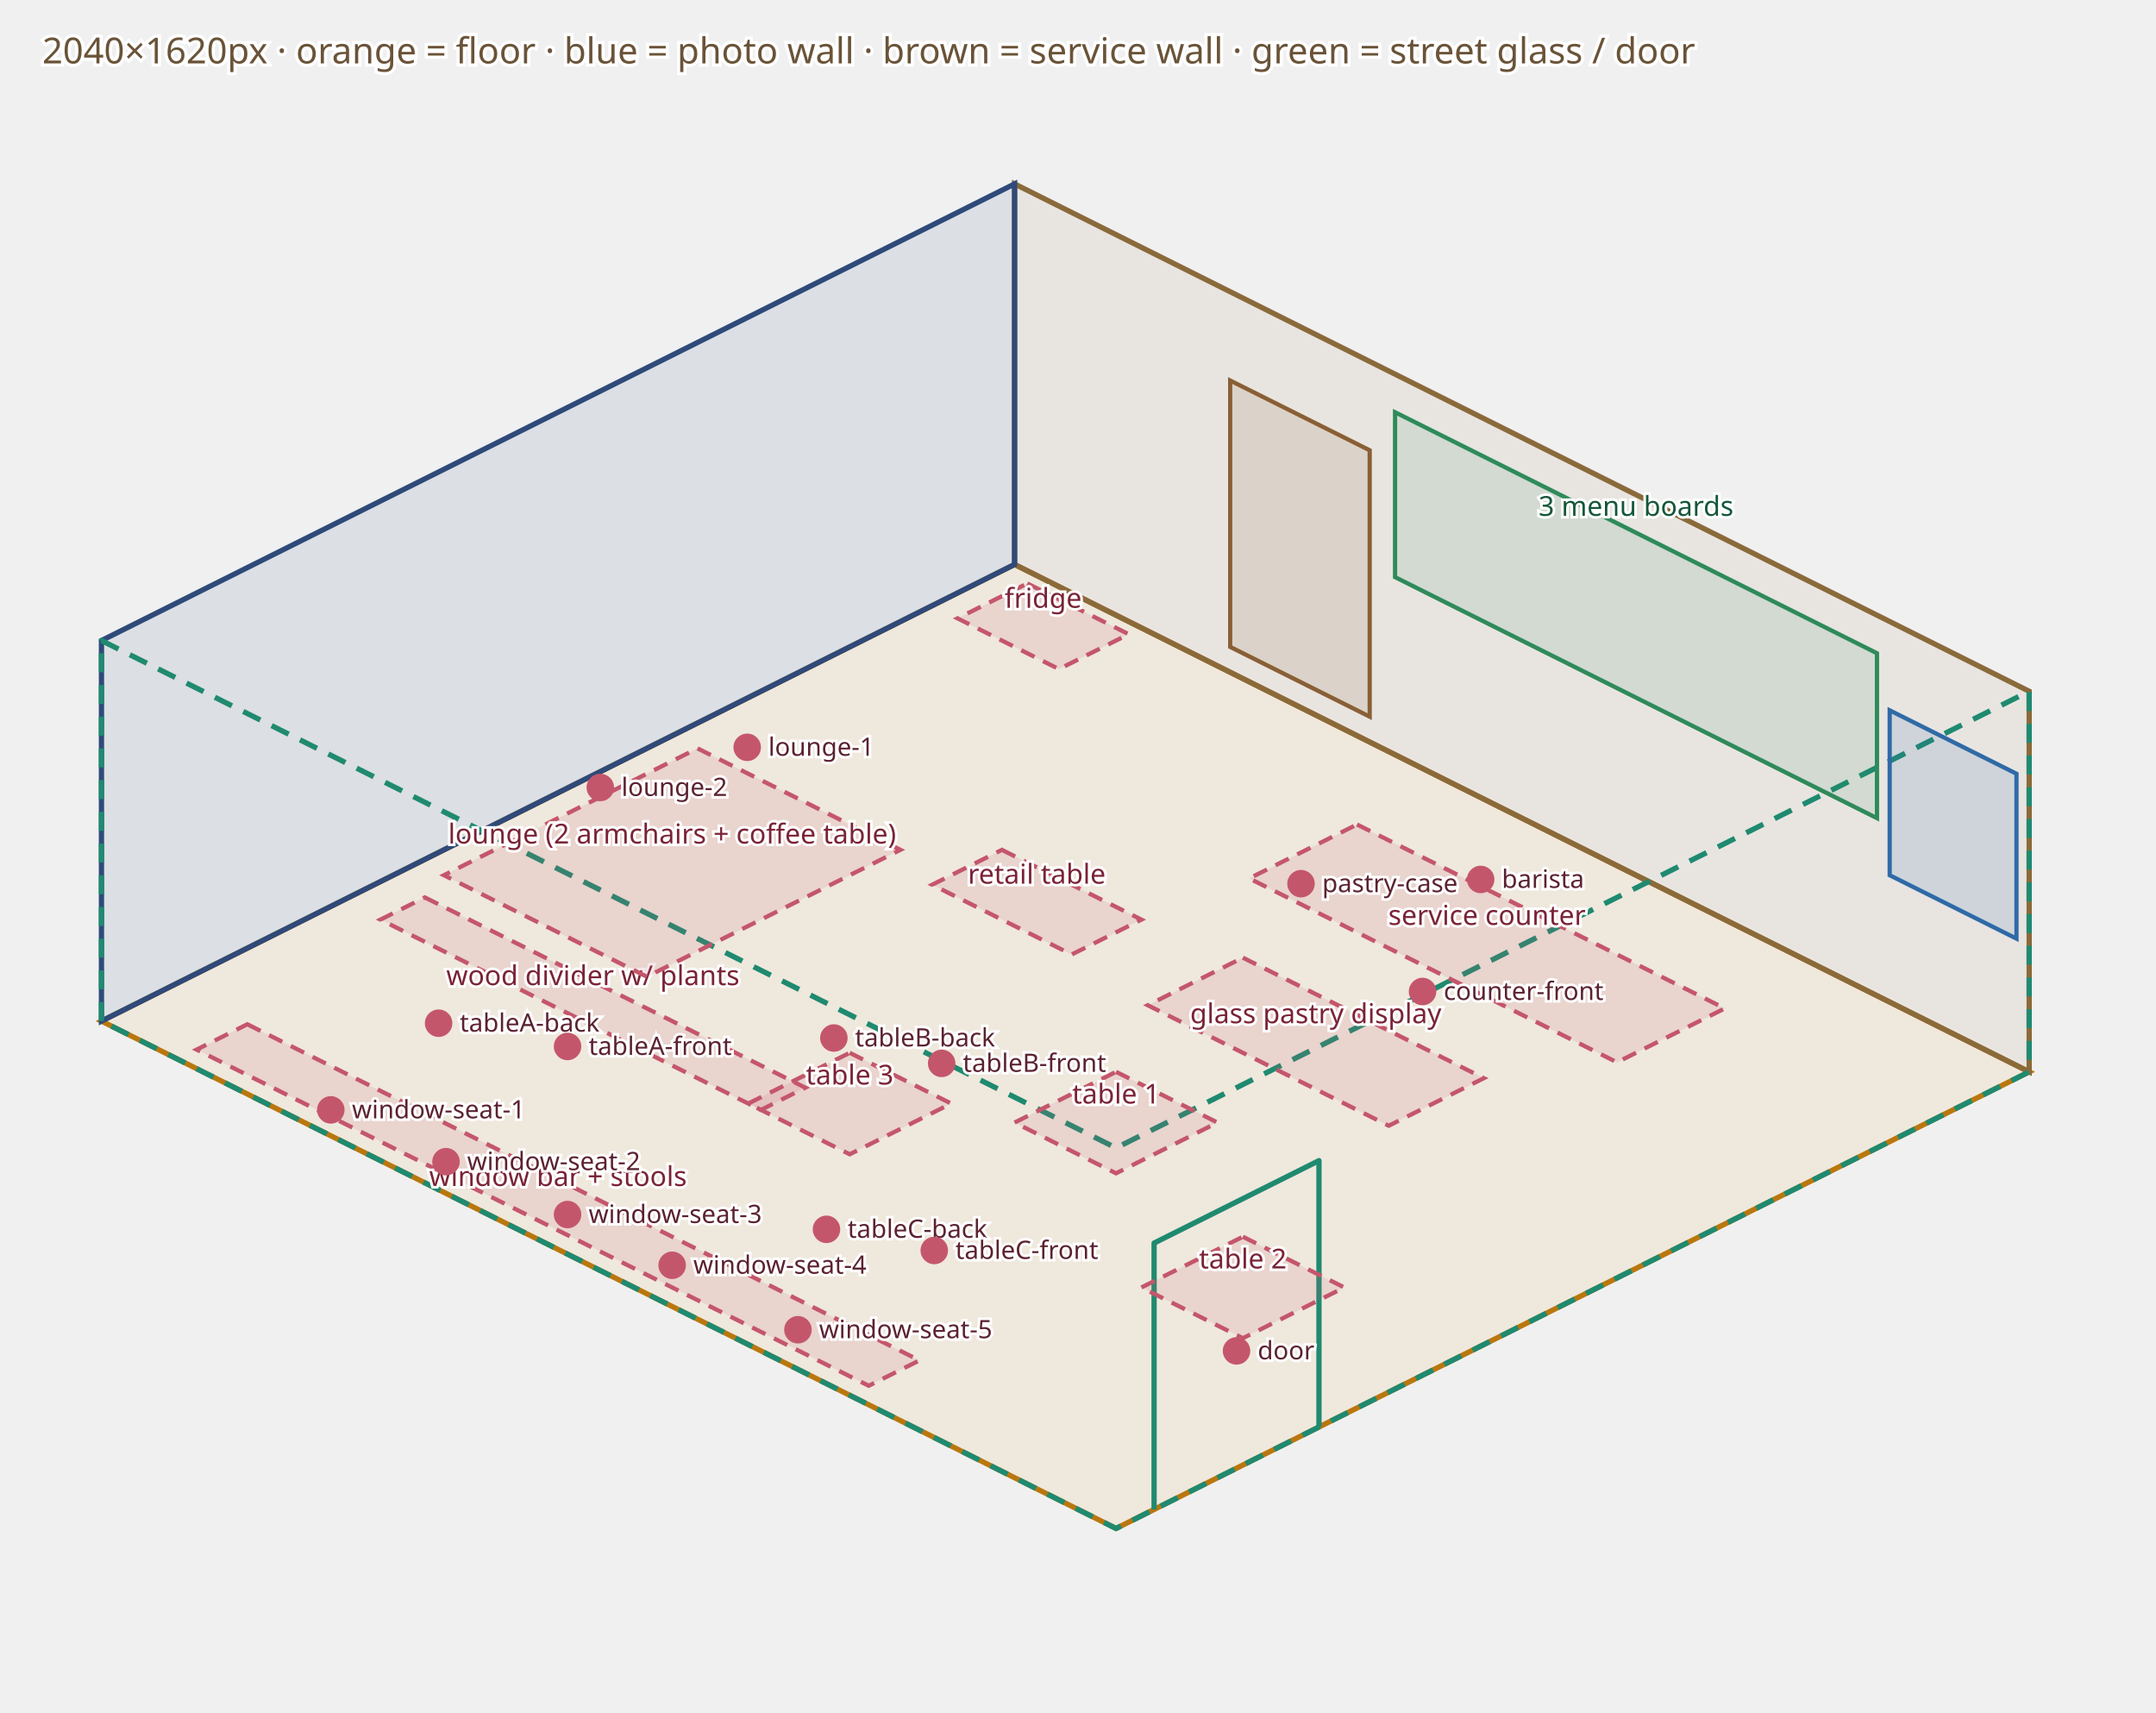
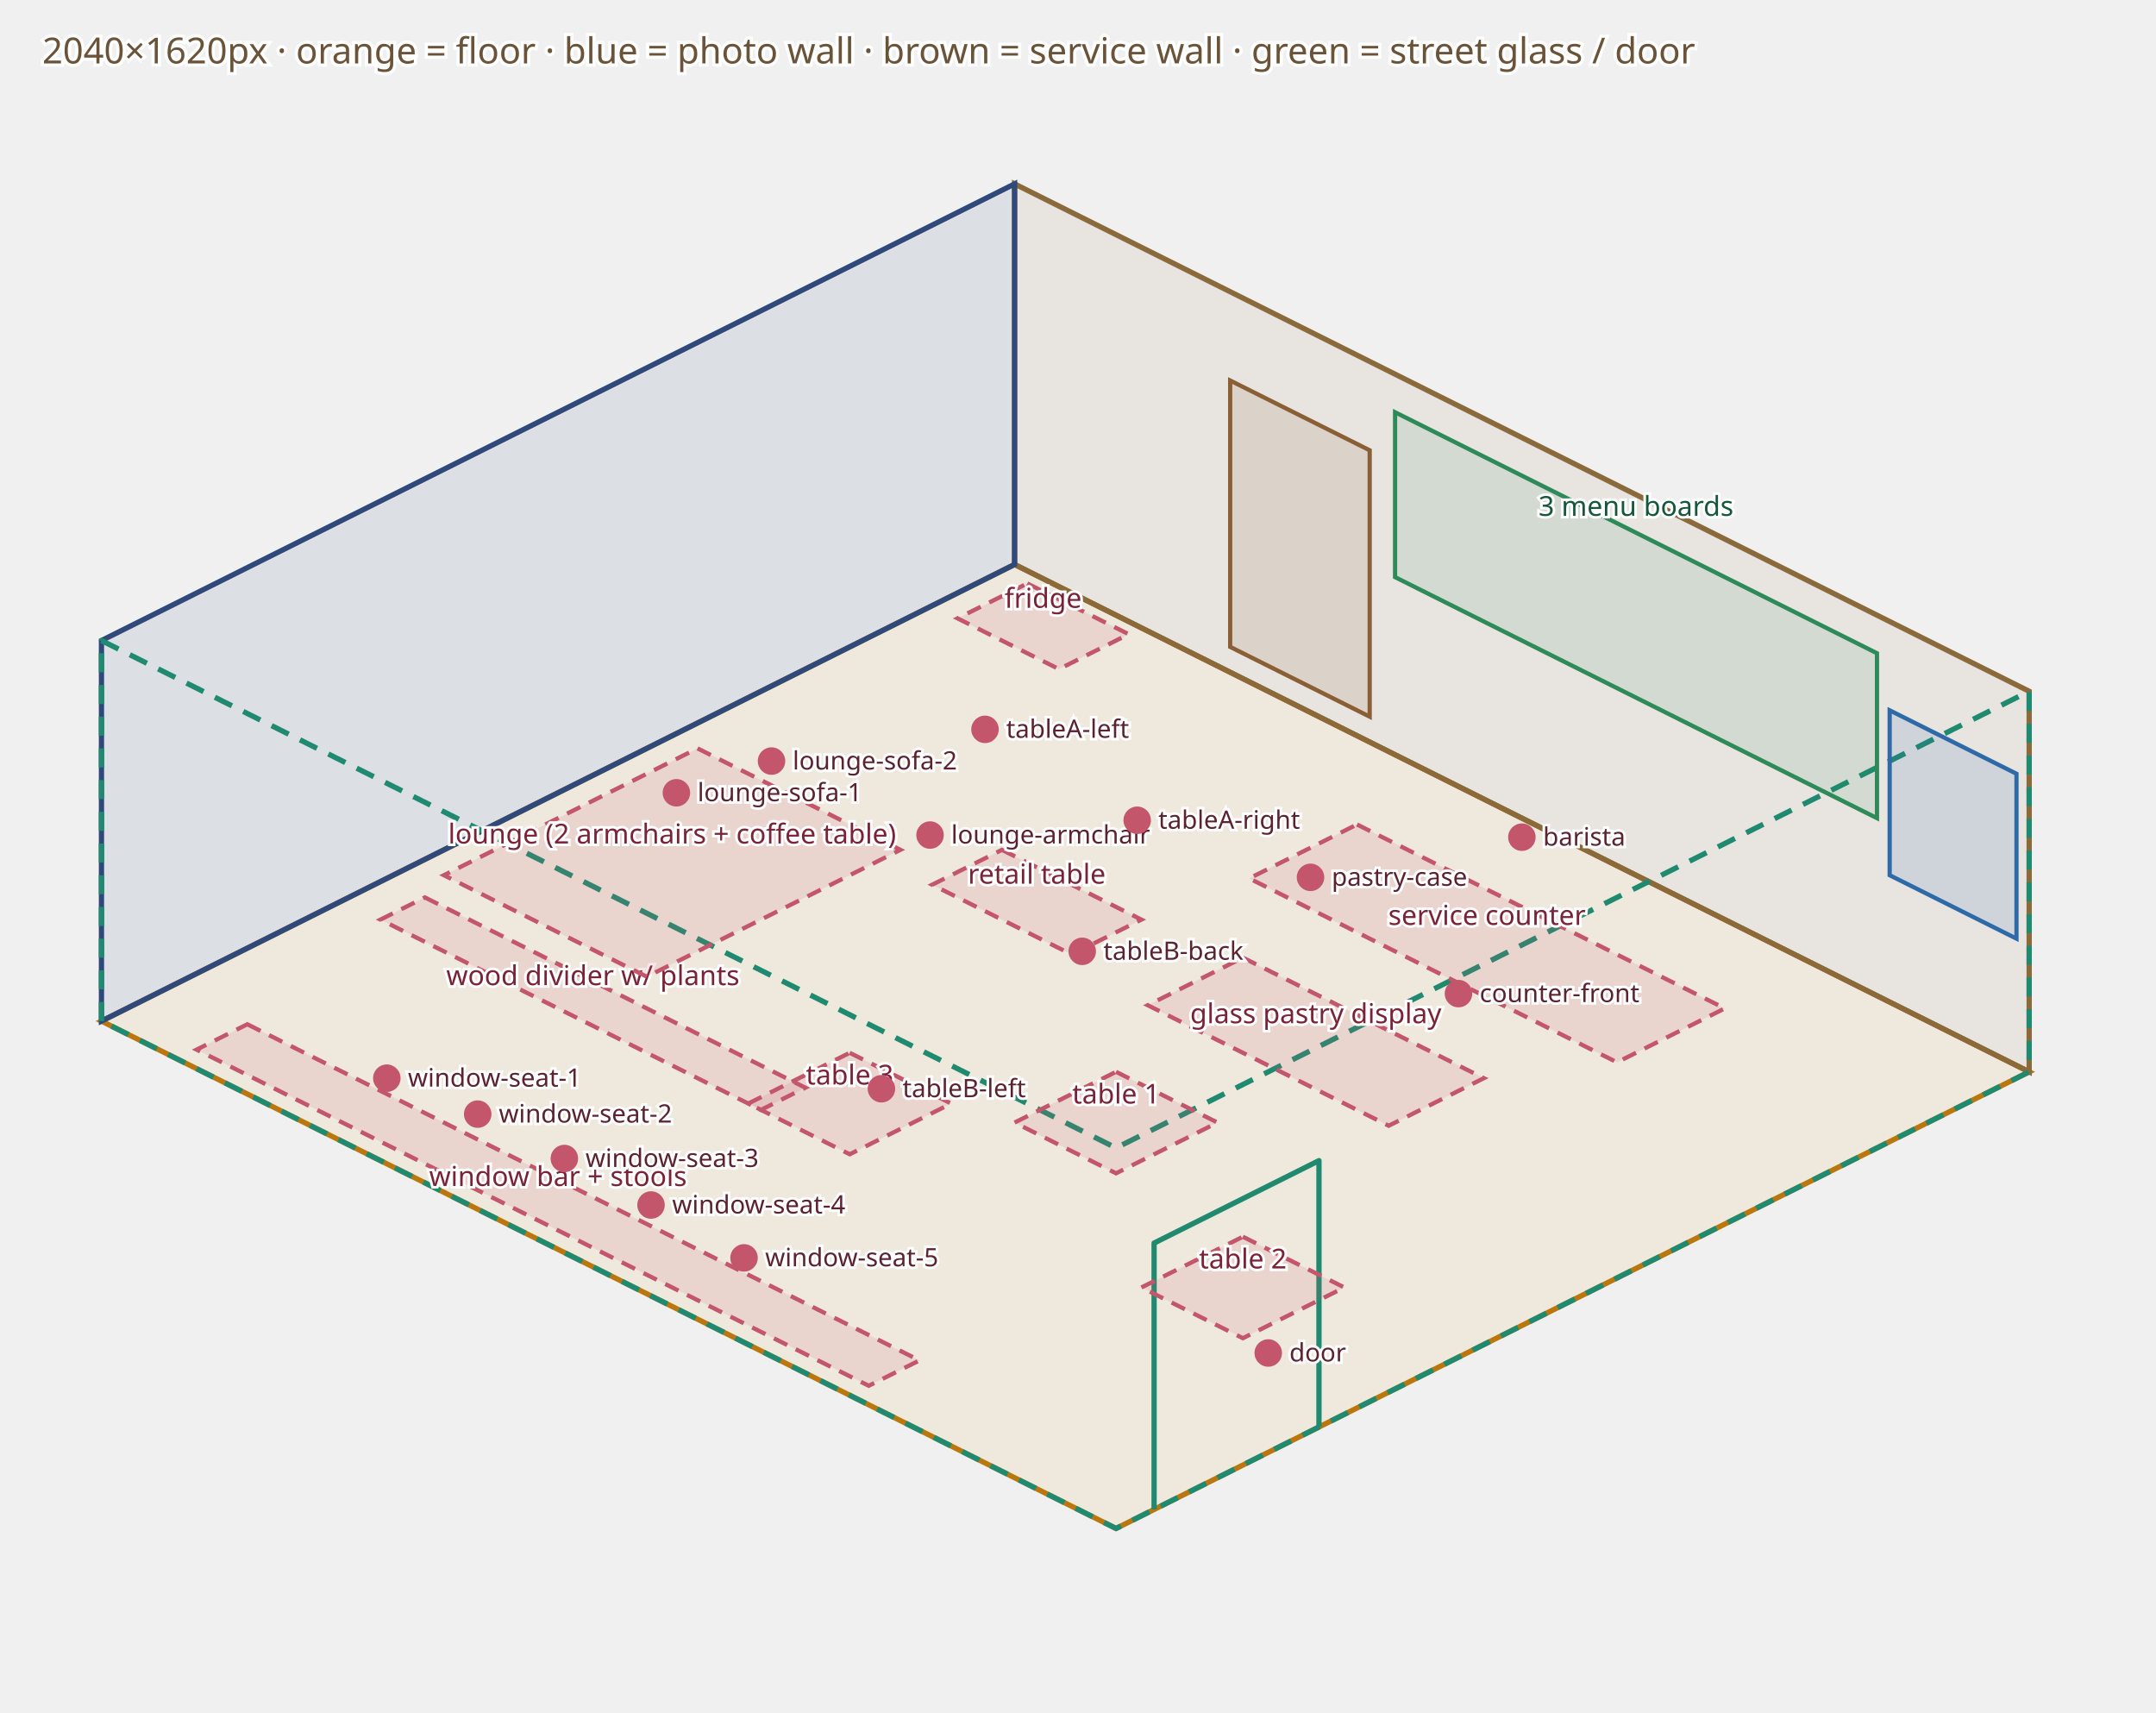
<svg xmlns="http://www.w3.org/2000/svg" width="2040" height="1620" viewBox="0 0 2040 1620">
  <polygon points="960,534 1920,1014 1056,1446 96,966" fill="#e8a23a" fill-opacity=".10" stroke="#b9770e" stroke-width="5" />
  <polygon points="960,534 1920,1014 1920,654 960,174" fill="#8a6a3a" fill-opacity=".08" stroke="#8a6a3a" stroke-width="5" />
  <polygon points="96,966 960,534 960,174 96,606" fill="#2f4a7a" fill-opacity=".10" stroke="#2f4a7a" stroke-width="5" />
  <polyline points="96,966 96,606 1056,1086 1920,654 1920,1014 1056,1446 96,966" fill="none" stroke="#1f8a70" stroke-width="5" stroke-dasharray="18 12" stroke-linejoin="round" />
  <polyline points="1092,1428 1092,1176 1248,1098 1248,1350" fill="none" stroke="#1f8a70" stroke-width="5" stroke-linejoin="round" />
  <polygon points="1284,780 1632,954 1530,1005 1182,831" fill="#c4566b" fill-opacity=".14" stroke="#c4566b" stroke-width="4" stroke-dasharray="14 9" />
  <text x="1407" y="875" text-anchor="middle" font-size="26" font-family="system-ui" fill="#7a2336" stroke="#fff" stroke-width="5" paint-order="stroke">service counter</text>
  <polygon points="1176,906 1404,1020 1314,1065 1086,951" fill="#c4566b" fill-opacity=".14" stroke="#c4566b" stroke-width="4" stroke-dasharray="14 9" />
  <text x="1245" y="968" text-anchor="middle" font-size="26" font-family="system-ui" fill="#7a2336" stroke="#fff" stroke-width="5" paint-order="stroke">glass pastry display</text>
  <polygon points="948,804 1080,870 1014,903 882,837" fill="#c4566b" fill-opacity=".14" stroke="#c4566b" stroke-width="4" stroke-dasharray="14 9" />
  <text x="981" y="836" text-anchor="middle" font-size="26" font-family="system-ui" fill="#7a2336" stroke="#fff" stroke-width="5" paint-order="stroke">retail table</text>
  <polygon points="972,552 1068,600 1002,633 906,585" fill="#c4566b" fill-opacity=".14" stroke="#c4566b" stroke-width="4" stroke-dasharray="14 9" />
  <text x="987" y="575" text-anchor="middle" font-size="26" font-family="system-ui" fill="#7a2336" stroke="#fff" stroke-width="5" paint-order="stroke">fridge</text>
  <polygon points="234,969 870,1287 822,1311 186,993" fill="#c4566b" fill-opacity=".14" stroke="#c4566b" stroke-width="4" stroke-dasharray="14 9" />
  <text x="528" y="1122" text-anchor="middle" font-size="26" font-family="system-ui" fill="#7a2336" stroke="#fff" stroke-width="5" paint-order="stroke">window bar + stools</text>
  <polygon points="402,849 762,1029 720,1050 360,870" fill="#c4566b" fill-opacity=".14" stroke="#c4566b" stroke-width="4" stroke-dasharray="14 9" />
  <text x="561" y="932" text-anchor="middle" font-size="26" font-family="system-ui" fill="#7a2336" stroke="#fff" stroke-width="5" paint-order="stroke">wood divider w/ plants</text>
  <polygon points="660,708 852,804 612,924 420,828" fill="#c4566b" fill-opacity=".14" stroke="#c4566b" stroke-width="4" stroke-dasharray="14 9" />
  <text x="636" y="798" text-anchor="middle" font-size="26" font-family="system-ui" fill="#7a2336" stroke="#fff" stroke-width="5" paint-order="stroke">lounge (2 armchairs + coffee table)</text>
  <polygon points="1056,1014 1152,1062 1056,1110 960,1062" fill="#c4566b" fill-opacity=".14" stroke="#c4566b" stroke-width="4" stroke-dasharray="14 9" />
  <text x="1056" y="1044" text-anchor="middle" font-size="26" font-family="system-ui" fill="#7a2336" stroke="#fff" stroke-width="5" paint-order="stroke">table 1</text>
  <polygon points="1176,1170 1272,1218 1176,1266 1080,1218" fill="#c4566b" fill-opacity=".14" stroke="#c4566b" stroke-width="4" stroke-dasharray="14 9" />
  <text x="1176" y="1200" text-anchor="middle" font-size="26" font-family="system-ui" fill="#7a2336" stroke="#fff" stroke-width="5" paint-order="stroke">table 2</text>
  <polygon points="804,996 900,1044 804,1092 708,1044" fill="#c4566b" fill-opacity=".14" stroke="#c4566b" stroke-width="4" stroke-dasharray="14 9" />
  <text x="804" y="1026" text-anchor="middle" font-size="26" font-family="system-ui" fill="#7a2336" stroke="#fff" stroke-width="5" paint-order="stroke">table 3</text>
  <polygon points="1320,546 1776,774 1776,618 1320,390" fill="#2f8a5a" fill-opacity=".12" stroke="#2f8a5a" stroke-width="4" />
  <text x="1548" y="488" text-anchor="middle" font-size="26" font-family="system-ui" fill="#14573a" stroke="#fff" stroke-width="5" paint-order="stroke">3 menu boards</text>
  <polygon points="1164,612 1296,678 1296,426 1164,360" fill="#8a5f36" fill-opacity=".14" stroke="#8a5f36" stroke-width="4" />
  <polygon points="1788,828 1908,888 1908,732 1788,672" fill="#2f6aa8" fill-opacity=".14" stroke="#2f6aa8" stroke-width="4" />
-   <circle cx="1401" cy="832" r="13" fill="#c4566b" />
-   <text x="1421" y="840" font-size="24" font-family="system-ui" fill="#5b2230" stroke="#fff" stroke-width="5" paint-order="stroke">barista</text>
-   <circle cx="1346" cy="938" r="13" fill="#c4566b" />
-   <text x="1366" y="946" font-size="24" font-family="system-ui" fill="#5b2230" stroke="#fff" stroke-width="5" paint-order="stroke">counter-front</text>
-   <circle cx="1231" cy="836" r="13" fill="#c4566b" />
-   <text x="1251" y="844" font-size="24" font-family="system-ui" fill="#5b2230" stroke="#fff" stroke-width="5" paint-order="stroke">pastry-case</text>
-   <circle cx="707" cy="707" r="13" fill="#c4566b" />
-   <text x="727" y="715" font-size="24" font-family="system-ui" fill="#5b2230" stroke="#fff" stroke-width="5" paint-order="stroke">lounge-1</text>
-   <circle cx="568" cy="745" r="13" fill="#c4566b" />
-   <text x="588" y="753" font-size="24" font-family="system-ui" fill="#5b2230" stroke="#fff" stroke-width="5" paint-order="stroke">lounge-2</text>
-   <circle cx="313" cy="1050" r="13" fill="#c4566b" />
-   <text x="333" y="1058" font-size="24" font-family="system-ui" fill="#5b2230" stroke="#fff" stroke-width="5" paint-order="stroke">window-seat-1</text>
-   <circle cx="422" cy="1099" r="13" fill="#c4566b" />
-   <text x="442" y="1107" font-size="24" font-family="system-ui" fill="#5b2230" stroke="#fff" stroke-width="5" paint-order="stroke">window-seat-2</text>
-   <circle cx="537" cy="1149" r="13" fill="#c4566b" />
-   <text x="557" y="1157" font-size="24" font-family="system-ui" fill="#5b2230" stroke="#fff" stroke-width="5" paint-order="stroke">window-seat-3</text>
-   <circle cx="636" cy="1197" r="13" fill="#c4566b" />
-   <text x="656" y="1205" font-size="24" font-family="system-ui" fill="#5b2230" stroke="#fff" stroke-width="5" paint-order="stroke">window-seat-4</text>
-   <circle cx="755" cy="1258" r="13" fill="#c4566b" />
-   <text x="775" y="1266" font-size="24" font-family="system-ui" fill="#5b2230" stroke="#fff" stroke-width="5" paint-order="stroke">window-seat-5</text>
-   <circle cx="415" cy="968" r="13" fill="#c4566b" />
-   <text x="435" y="976" font-size="24" font-family="system-ui" fill="#5b2230" stroke="#fff" stroke-width="5" paint-order="stroke">tableA-back</text>
-   <circle cx="537" cy="990" r="13" fill="#c4566b" />
-   <text x="557" y="998" font-size="24" font-family="system-ui" fill="#5b2230" stroke="#fff" stroke-width="5" paint-order="stroke">tableA-front</text>
-   <circle cx="789" cy="982" r="13" fill="#c4566b" />
-   <text x="809" y="990" font-size="24" font-family="system-ui" fill="#5b2230" stroke="#fff" stroke-width="5" paint-order="stroke">tableB-back</text>
-   <circle cx="891" cy="1006" r="13" fill="#c4566b" />
-   <text x="911" y="1014" font-size="24" font-family="system-ui" fill="#5b2230" stroke="#fff" stroke-width="5" paint-order="stroke">tableB-front</text>
-   <circle cx="782" cy="1163" r="13" fill="#c4566b" />
-   <text x="802" y="1171" font-size="24" font-family="system-ui" fill="#5b2230" stroke="#fff" stroke-width="5" paint-order="stroke">tableC-back</text>
-   <circle cx="884" cy="1183" r="13" fill="#c4566b" />
-   <text x="904" y="1191" font-size="24" font-family="system-ui" fill="#5b2230" stroke="#fff" stroke-width="5" paint-order="stroke">tableC-front</text>
-   <circle cx="1170" cy="1278" r="13" fill="#c4566b" />
-   <text x="1190" y="1286" font-size="24" font-family="system-ui" fill="#5b2230" stroke="#fff" stroke-width="5" paint-order="stroke">door</text>
+   <circle cx="1440" cy="792" r="13" fill="#c4566b" />
+   <text x="1460" y="800" font-size="24" font-family="system-ui" fill="#5b2230" stroke="#fff" stroke-width="5" paint-order="stroke">barista</text>
+   <circle cx="1380" cy="940" r="13" fill="#c4566b" />
+   <text x="1400" y="948" font-size="24" font-family="system-ui" fill="#5b2230" stroke="#fff" stroke-width="5" paint-order="stroke">counter-front</text>
+   <circle cx="1240" cy="830" r="13" fill="#c4566b" />
+   <text x="1260" y="838" font-size="24" font-family="system-ui" fill="#5b2230" stroke="#fff" stroke-width="5" paint-order="stroke">pastry-case</text>
+   <circle cx="640" cy="750" r="13" fill="#c4566b" />
+   <text x="660" y="758" font-size="24" font-family="system-ui" fill="#5b2230" stroke="#fff" stroke-width="5" paint-order="stroke">lounge-sofa-1</text>
+   <circle cx="730" cy="720" r="13" fill="#c4566b" />
+   <text x="750" y="728" font-size="24" font-family="system-ui" fill="#5b2230" stroke="#fff" stroke-width="5" paint-order="stroke">lounge-sofa-2</text>
+   <circle cx="880" cy="790" r="13" fill="#c4566b" />
+   <text x="900" y="798" font-size="24" font-family="system-ui" fill="#5b2230" stroke="#fff" stroke-width="5" paint-order="stroke">lounge-armchair</text>
+   <circle cx="366" cy="1020" r="13" fill="#c4566b" />
+   <text x="386" y="1028" font-size="24" font-family="system-ui" fill="#5b2230" stroke="#fff" stroke-width="5" paint-order="stroke">window-seat-1</text>
+   <circle cx="452" cy="1054" r="13" fill="#c4566b" />
+   <text x="472" y="1062" font-size="24" font-family="system-ui" fill="#5b2230" stroke="#fff" stroke-width="5" paint-order="stroke">window-seat-2</text>
+   <circle cx="534" cy="1096" r="13" fill="#c4566b" />
+   <text x="554" y="1104" font-size="24" font-family="system-ui" fill="#5b2230" stroke="#fff" stroke-width="5" paint-order="stroke">window-seat-3</text>
+   <circle cx="616" cy="1140" r="13" fill="#c4566b" />
+   <text x="636" y="1148" font-size="24" font-family="system-ui" fill="#5b2230" stroke="#fff" stroke-width="5" paint-order="stroke">window-seat-4</text>
+   <circle cx="704" cy="1190" r="13" fill="#c4566b" />
+   <text x="724" y="1198" font-size="24" font-family="system-ui" fill="#5b2230" stroke="#fff" stroke-width="5" paint-order="stroke">window-seat-5</text>
+   <circle cx="932" cy="690" r="13" fill="#c4566b" />
+   <text x="952" y="698" font-size="24" font-family="system-ui" fill="#5b2230" stroke="#fff" stroke-width="5" paint-order="stroke">tableA-left</text>
+   <circle cx="1076" cy="776" r="13" fill="#c4566b" />
+   <text x="1096" y="784" font-size="24" font-family="system-ui" fill="#5b2230" stroke="#fff" stroke-width="5" paint-order="stroke">tableA-right</text>
+   <circle cx="834" cy="1030" r="13" fill="#c4566b" />
+   <text x="854" y="1038" font-size="24" font-family="system-ui" fill="#5b2230" stroke="#fff" stroke-width="5" paint-order="stroke">tableB-left</text>
+   <circle cx="1024" cy="900" r="13" fill="#c4566b" />
+   <text x="1044" y="908" font-size="24" font-family="system-ui" fill="#5b2230" stroke="#fff" stroke-width="5" paint-order="stroke">tableB-back</text>
+   <circle cx="1200" cy="1280" r="13" fill="#c4566b" />
+   <text x="1220" y="1288" font-size="24" font-family="system-ui" fill="#5b2230" stroke="#fff" stroke-width="5" paint-order="stroke">door</text>
  <text x="40" y="60" font-size="34" font-family="system-ui" fill="#6a5338" stroke="#fff" stroke-width="6" paint-order="stroke">2040×1620px · orange = floor · blue = photo wall · brown = service wall · green = street glass / door</text>
</svg>
